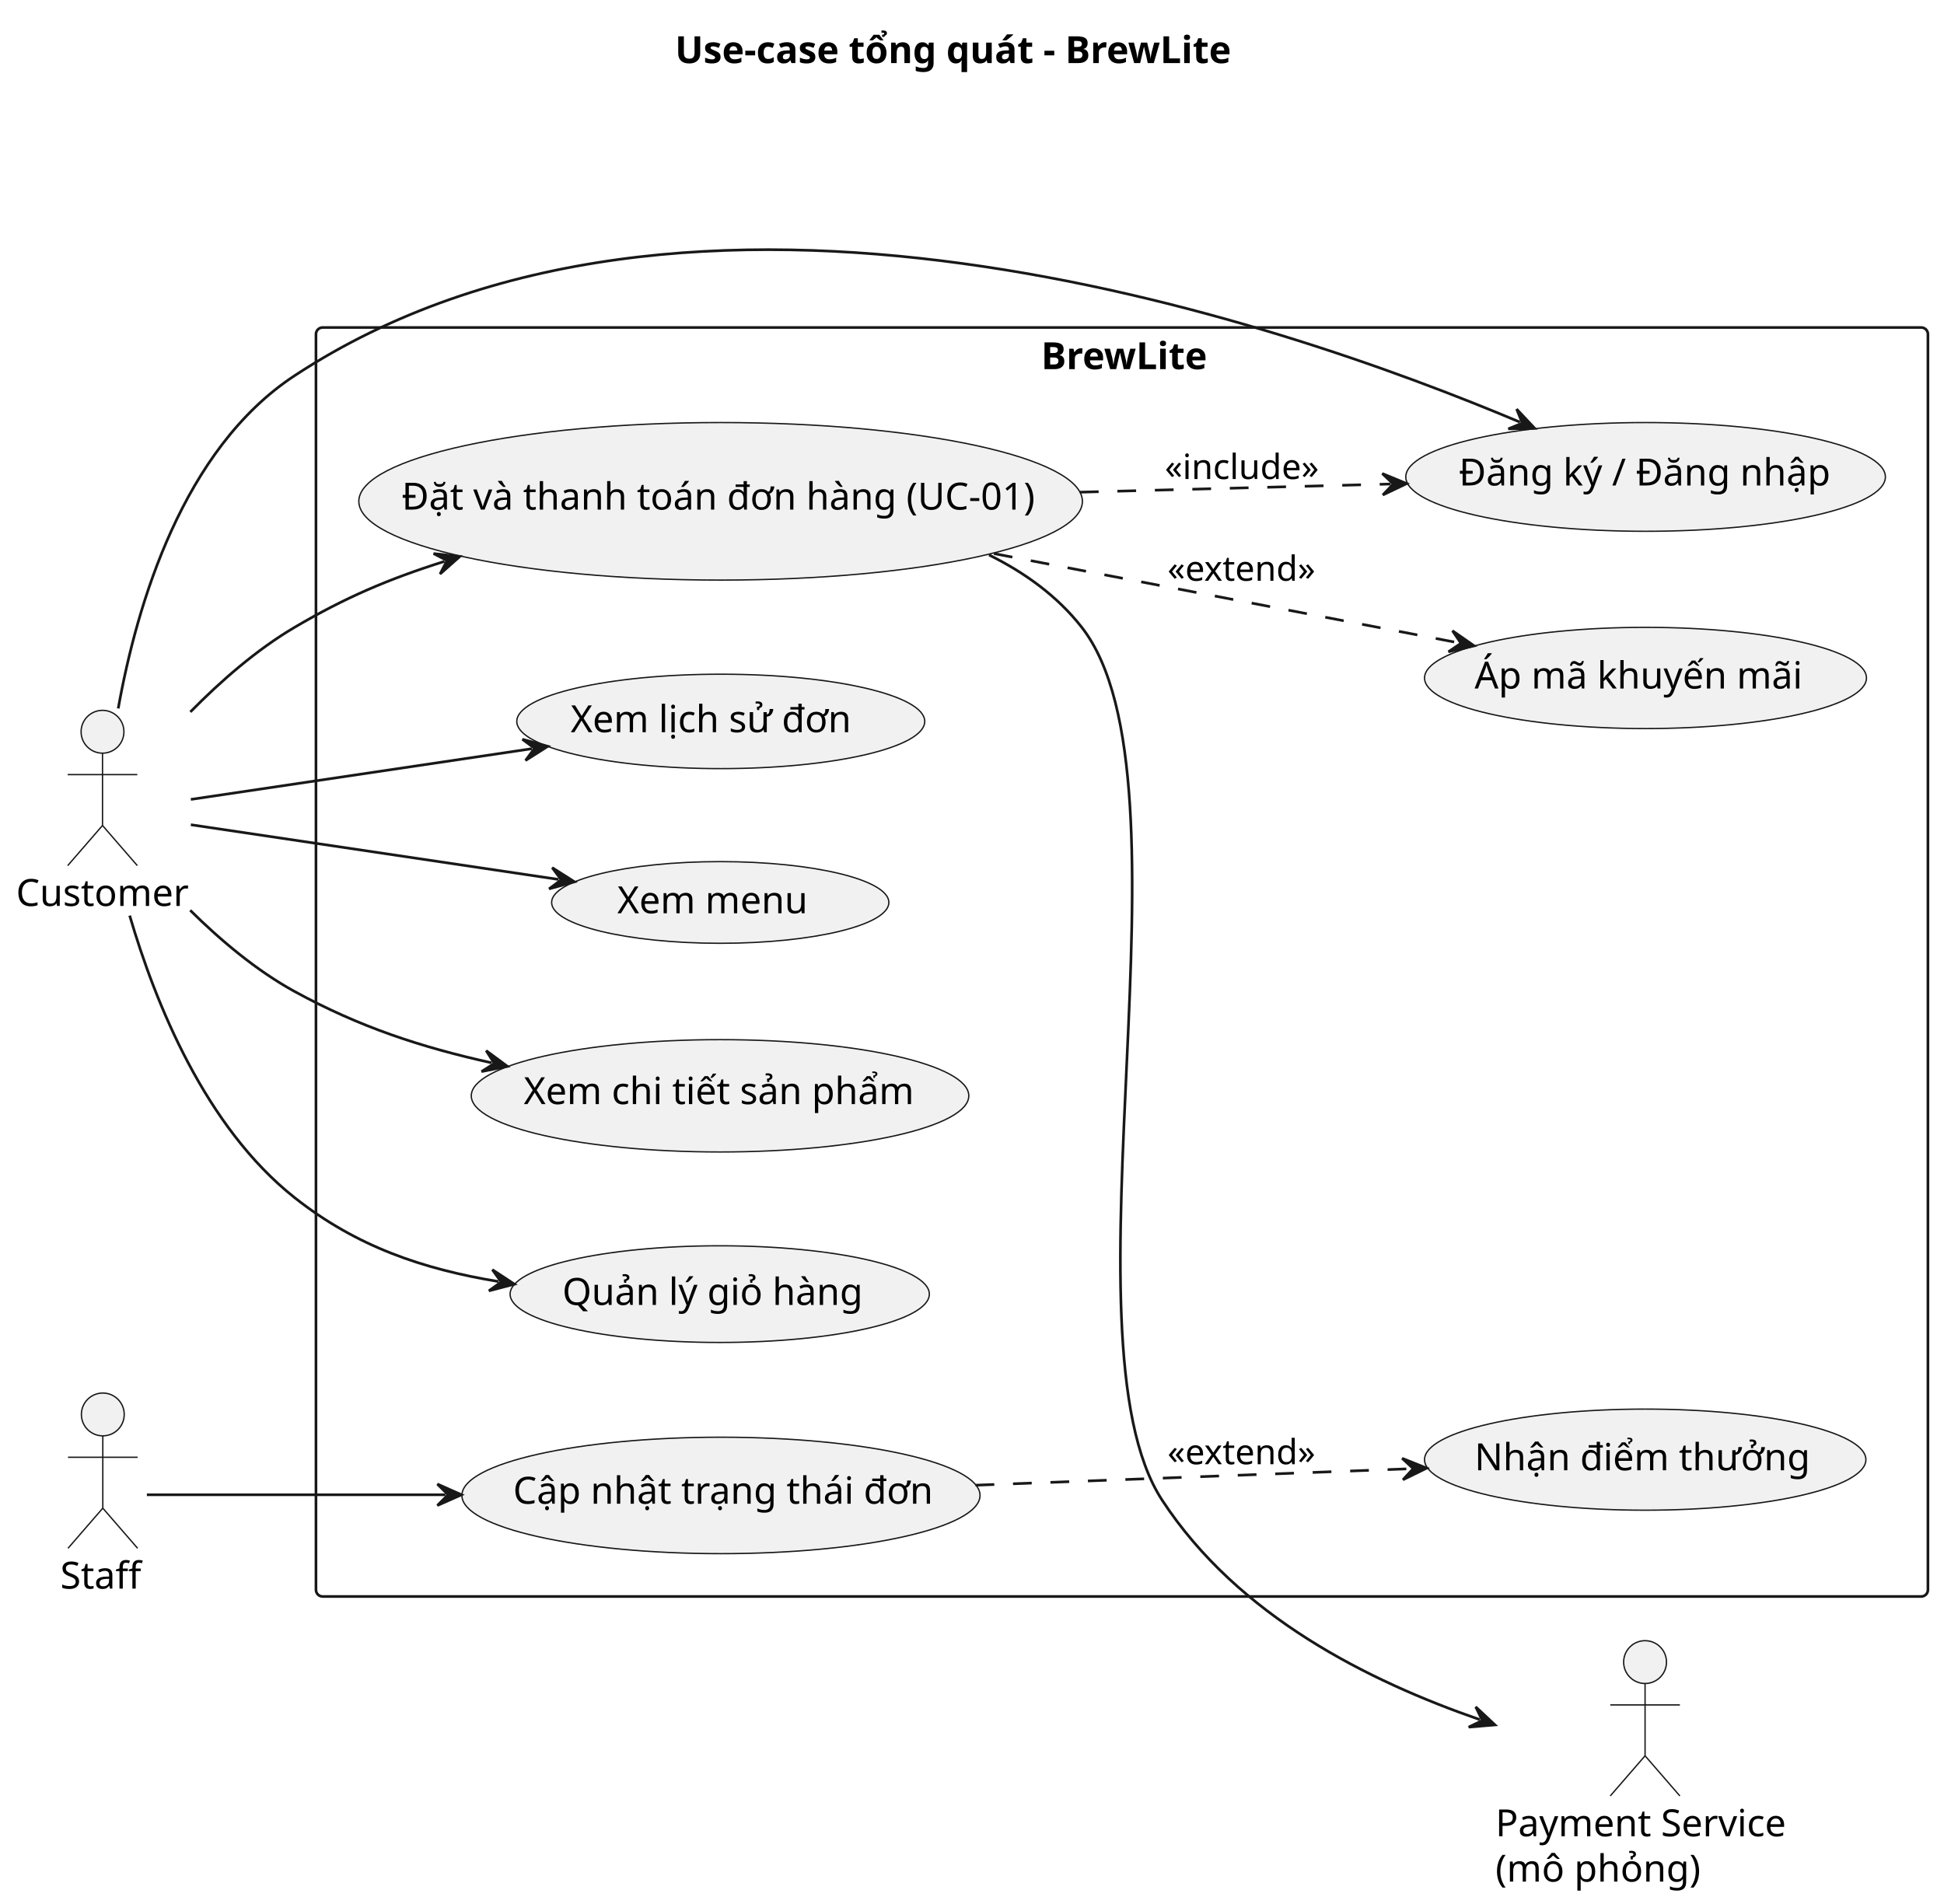
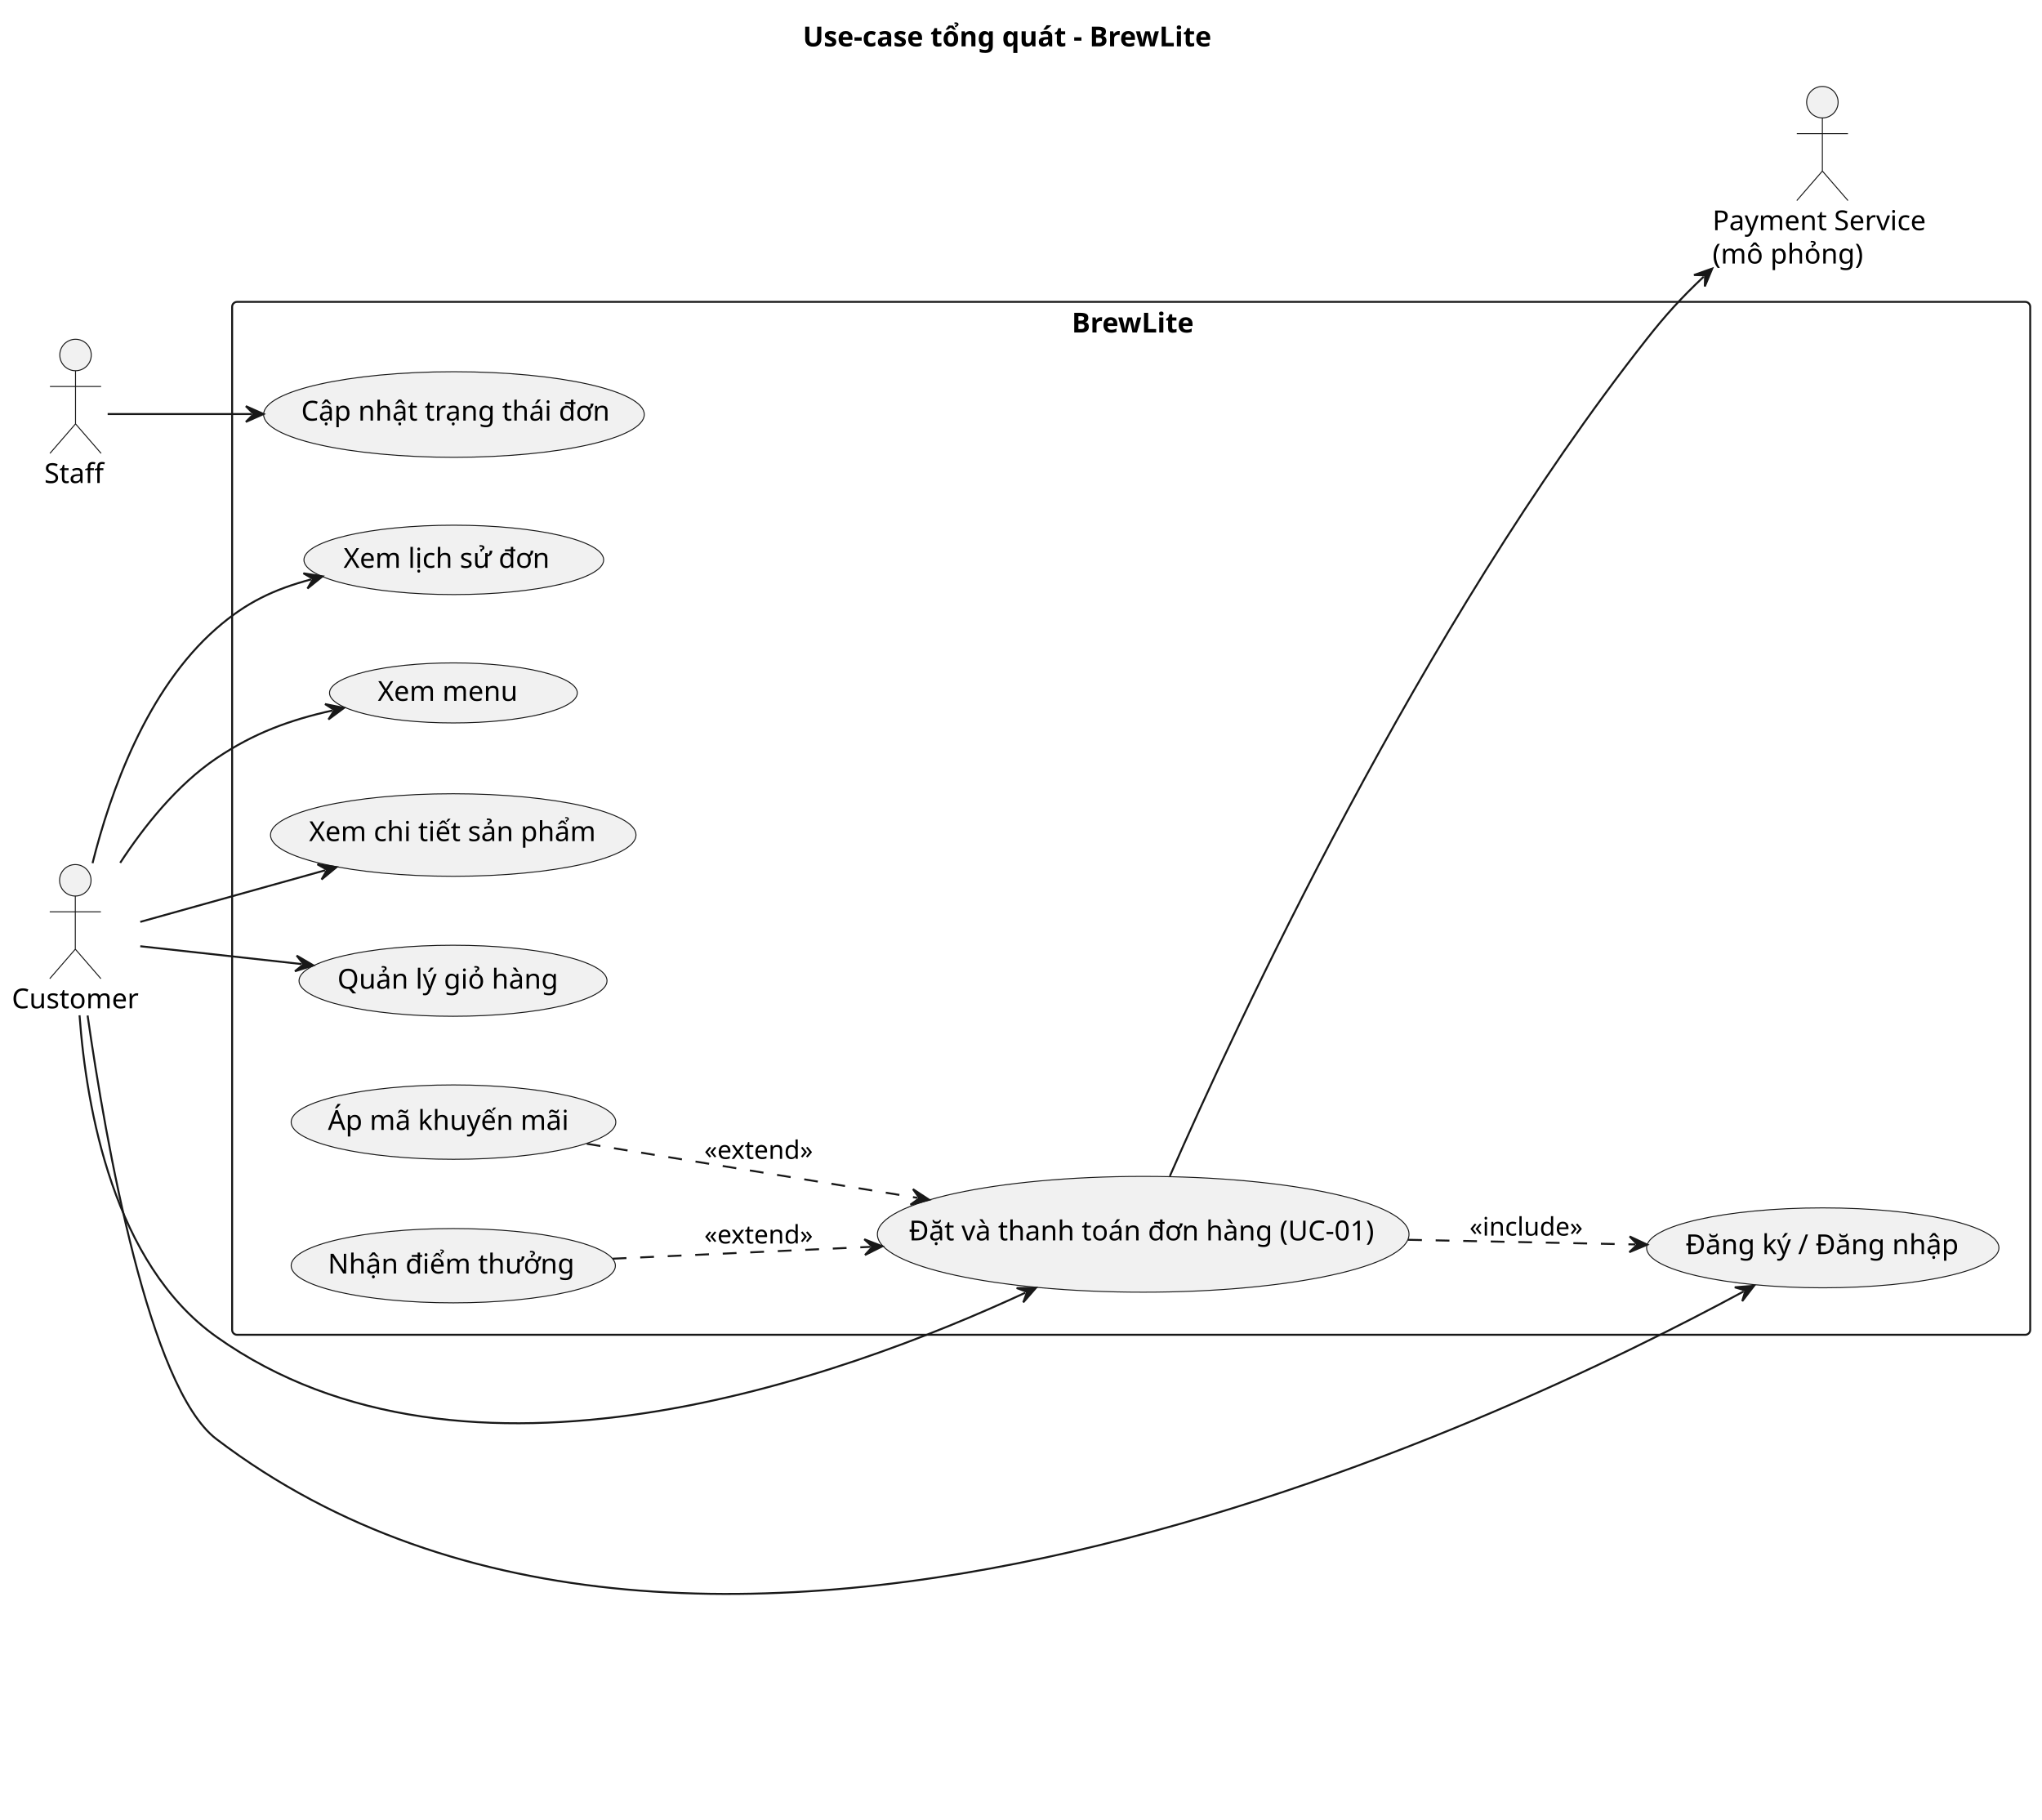
- <svg xmlns="http://www.w3.org/2000/svg" contentStyleType="text/css" height="711px" preserveAspectRatio="none" style="width:726px;height:711px;background:#FFFFFF;" version="1.1" viewBox="0 0 726 711" width="726px" zoomAndPan="magnify">
+ <svg xmlns="http://www.w3.org/2000/svg" contentStyleType="text/css" height="925px" preserveAspectRatio="none" style="width:1038px;height:925px;background:#FFFFFF;" version="1.1" viewBox="0 0 1038 925" width="1038px" zoomAndPan="magnify">
  <defs />
  <g>
-     <text fill="#000000" font-family="sans-serif" font-size="14" font-weight="bold" lengthAdjust="spacing" textLength="207.785" x="252.107" y="23.562">Use-case tổng quát - BrewLite</text>
+     <text fill="#000000" font-family="sans-serif" font-size="14" font-weight="bold" lengthAdjust="spacing" textLength="207.785" x="408.107" y="23.562">Use-case tổng quát - BrewLite</text>
    <g id="cluster_BrewLite">
-       <rect fill="none" height="474" rx="2.5" ry="2.5" style="stroke:#181818;stroke-width:1.0;" width="602" x="118" y="122.329" />
-       <text fill="#000000" font-family="sans-serif" font-size="14" font-weight="bold" lengthAdjust="spacing" textLength="60.382" x="388.809" y="137.892">BrewLite</text>
+       <rect fill="none" height="525" rx="2.5" ry="2.5" style="stroke:#181818;stroke-width:1.0;" width="914" x="118" y="153.44" />
+       <text fill="#000000" font-family="sans-serif" font-size="14" font-weight="bold" lengthAdjust="spacing" textLength="60.382" x="544.809" y="169.002">BrewLite</text>
    </g>
    <g id="elem_UC_Menu">
-       <ellipse cx="268.978" cy="337.087" fill="#F1F1F1" rx="62.978" ry="15.257" style="stroke:#181818;stroke-width:0.5;" />
-       <text fill="#000000" font-family="sans-serif" font-size="14" lengthAdjust="spacing" textLength="70.889" x="230.533" y="341.118">Xem menu</text>
+       <ellipse cx="230.478" cy="352.197" fill="#F1F1F1" rx="62.978" ry="15.257" style="stroke:#181818;stroke-width:0.5;" />
+       <text fill="#000000" font-family="sans-serif" font-size="14" lengthAdjust="spacing" textLength="70.889" x="192.033" y="356.228">Xem menu</text>
    </g>
    <g id="elem_UC_Detail">
-       <ellipse cx="268.901" cy="409.31" fill="#F1F1F1" rx="92.901" ry="20.98" style="stroke:#181818;stroke-width:0.5;" />
-       <text fill="#000000" font-family="sans-serif" font-size="14" lengthAdjust="spacing" textLength="146.603" x="195.599" y="412.402">Xem chi tiết sản phẩm</text>
+       <ellipse cx="230.401" cy="424.42" fill="#F1F1F1" rx="92.901" ry="20.98" style="stroke:#181818;stroke-width:0.5;" />
+       <text fill="#000000" font-family="sans-serif" font-size="14" lengthAdjust="spacing" textLength="146.603" x="157.099" y="427.512">Xem chi tiết sản phẩm</text>
    </g>
    <g id="elem_UC_Cart">
-       <ellipse cx="268.784" cy="483.386" fill="#F1F1F1" rx="78.284" ry="18.057" style="stroke:#181818;stroke-width:0.5;" />
-       <text fill="#000000" font-family="sans-serif" font-size="14" lengthAdjust="spacing" textLength="111.556" x="210.006" y="487.418">Quản lý giỏ hàng</text>
+       <ellipse cx="230.284" cy="498.496" fill="#F1F1F1" rx="78.284" ry="18.057" style="stroke:#181818;stroke-width:0.5;" />
+       <text fill="#000000" font-family="sans-serif" font-size="14" lengthAdjust="spacing" textLength="111.556" x="171.506" y="502.527">Quản lý giỏ hàng</text>
    </g>
    <g id="elem_UC_Auth">
-       <ellipse cx="614.557" cy="178.141" fill="#F1F1F1" rx="89.557" ry="20.311" style="stroke:#181818;stroke-width:0.5;" />
-       <text fill="#000000" font-family="sans-serif" font-size="14" lengthAdjust="spacing" textLength="138.975" x="544.782" y="181.336">Đăng ký / Đăng nhập</text>
+       <ellipse cx="926.557" cy="634.251" fill="#F1F1F1" rx="89.557" ry="20.311" style="stroke:#181818;stroke-width:0.5;" />
+       <text fill="#000000" font-family="sans-serif" font-size="14" lengthAdjust="spacing" textLength="138.975" x="856.782" y="637.446">Đăng ký / Đăng nhập</text>
    </g>
    <g id="elem_UC_Checkout">
-       <ellipse cx="269.118" cy="187.253" fill="#F1F1F1" rx="135.118" ry="29.424" style="stroke:#181818;stroke-width:0.5;" />
-       <text fill="#000000" font-family="sans-serif" font-size="14" lengthAdjust="spacing" textLength="238.294" x="149.971" y="190.346">Đặt và thanh toán đơn hàng (UC-01)</text>
+       <ellipse cx="581.118" cy="627.363" fill="#F1F1F1" rx="135.118" ry="29.424" style="stroke:#181818;stroke-width:0.5;" />
+       <text fill="#000000" font-family="sans-serif" font-size="14" lengthAdjust="spacing" textLength="238.294" x="461.971" y="630.456">Đặt và thanh toán đơn hàng (UC-01)</text>
    </g>
    <g id="elem_UC_History">
-       <ellipse cx="269.177" cy="269.465" fill="#F1F1F1" rx="76.177" ry="17.635" style="stroke:#181818;stroke-width:0.5;" />
-       <text fill="#000000" font-family="sans-serif" font-size="14" lengthAdjust="spacing" textLength="106.107" x="213.123" y="273.496">Xem lịch sử đơn</text>
+       <ellipse cx="230.677" cy="284.575" fill="#F1F1F1" rx="76.177" ry="17.635" style="stroke:#181818;stroke-width:0.5;" />
+       <text fill="#000000" font-family="sans-serif" font-size="14" lengthAdjust="spacing" textLength="106.107" x="174.623" y="288.606">Xem lịch sử đơn</text>
    </g>
    <g id="elem_UC_Status">
-       <ellipse cx="269.249" cy="558.579" fill="#F1F1F1" rx="96.749" ry="21.75" style="stroke:#181818;stroke-width:0.5;" />
-       <text fill="#000000" font-family="sans-serif" font-size="14" lengthAdjust="spacing" textLength="155.278" x="191.61" y="561.672">Cập nhật trạng thái đơn</text>
+       <ellipse cx="230.749" cy="210.689" fill="#F1F1F1" rx="96.749" ry="21.75" style="stroke:#181818;stroke-width:0.5;" />
+       <text fill="#000000" font-family="sans-serif" font-size="14" lengthAdjust="spacing" textLength="155.278" x="153.11" y="213.782">Cập nhật trạng thái đơn</text>
    </g>
    <g id="elem_UC_Promo">
-       <ellipse cx="614.521" cy="253.234" fill="#F1F1F1" rx="82.521" ry="18.904" style="stroke:#181818;stroke-width:0.5;" />
-       <text fill="#000000" font-family="sans-serif" font-size="14" lengthAdjust="spacing" textLength="122.227" x="550.687" y="257.189">Áp mã khuyến mãi</text>
+       <ellipse cx="230.521" cy="570.344" fill="#F1F1F1" rx="82.521" ry="18.904" style="stroke:#181818;stroke-width:0.5;" />
+       <text fill="#000000" font-family="sans-serif" font-size="14" lengthAdjust="spacing" textLength="122.227" x="166.687" y="574.299">Áp mã khuyến mãi</text>
    </g>
    <g id="elem_UC_Loyalty">
-       <ellipse cx="614.416" cy="545.213" fill="#F1F1F1" rx="82.416" ry="18.883" style="stroke:#181818;stroke-width:0.5;" />
-       <text fill="#000000" font-family="sans-serif" font-size="14" lengthAdjust="spacing" textLength="121.967" x="550.671" y="549.179">Nhận điểm thưởng</text>
+       <ellipse cx="230.416" cy="643.323" fill="#F1F1F1" rx="82.416" ry="18.883" style="stroke:#181818;stroke-width:0.5;" />
+       <text fill="#000000" font-family="sans-serif" font-size="14" lengthAdjust="spacing" textLength="121.967" x="166.671" y="647.289">Nhận điểm thưởng</text>
    </g>
    <g id="elem_Customer">
-       <ellipse cx="38.283" cy="273.329" fill="#F1F1F1" rx="8" ry="8" style="stroke:#181818;stroke-width:0.5;" />
-       <path d="M38.283,281.329 L38.283,308.329 M25.283,289.329 L51.283,289.329 M38.283,308.329 L25.283,323.329 M38.283,308.329 L51.283,323.329 " fill="none" style="stroke:#181818;stroke-width:0.5;" />
-       <text fill="#000000" font-family="sans-serif" font-size="14" lengthAdjust="spacing" textLength="64.565" x="6" y="338.392">Customer</text>
+       <ellipse cx="38.283" cy="447.44" fill="#F1F1F1" rx="8" ry="8" style="stroke:#181818;stroke-width:0.5;" />
+       <path d="M38.283,455.44 L38.283,482.44 M25.283,463.44 L51.283,463.44 M38.283,482.44 L25.283,497.44 M38.283,482.44 L51.283,497.44 " fill="none" style="stroke:#181818;stroke-width:0.5;" />
+       <text fill="#000000" font-family="sans-serif" font-size="14" lengthAdjust="spacing" textLength="64.565" x="6" y="512.502">Customer</text>
    </g>
    <g id="elem_Staff">
-       <ellipse cx="38.394" cy="528.33" fill="#F1F1F1" rx="8" ry="8" style="stroke:#181818;stroke-width:0.5;" />
-       <path d="M38.394,536.33 L38.394,563.33 M25.394,544.33 L51.394,544.33 M38.394,563.33 L25.394,578.33 M38.394,563.33 L51.394,578.33 " fill="none" style="stroke:#181818;stroke-width:0.5;" />
-       <text fill="#000000" font-family="sans-serif" font-size="14" lengthAdjust="spacing" textLength="31.787" x="22.5" y="593.392">Staff</text>
+       <ellipse cx="38.394" cy="180.44" fill="#F1F1F1" rx="8" ry="8" style="stroke:#181818;stroke-width:0.5;" />
+       <path d="M38.394,188.44 L38.394,215.44 M25.394,196.44 L51.394,196.44 M38.394,215.44 L25.394,230.44 M38.394,215.44 L51.394,230.44 " fill="none" style="stroke:#181818;stroke-width:0.5;" />
+       <text fill="#000000" font-family="sans-serif" font-size="14" lengthAdjust="spacing" textLength="31.787" x="22.5" y="245.502">Staff</text>
    </g>
    <g id="elem_PAY">
-       <ellipse cx="614.36" cy="620.83" fill="#F1F1F1" rx="8" ry="8" style="stroke:#181818;stroke-width:0.5;" />
-       <path d="M614.36,628.83 L614.36,655.83 M601.36,636.83 L627.36,636.83 M614.36,655.83 L601.36,670.83 M614.36,655.83 L627.36,670.83 " fill="none" style="stroke:#181818;stroke-width:0.5;" />
-       <text fill="#000000" font-family="sans-serif" font-size="14" lengthAdjust="spacing" textLength="111.72" x="558.5" y="685.892">Payment Service</text>
-       <text fill="#000000" font-family="sans-serif" font-size="14" lengthAdjust="spacing" textLength="76.911" x="558.5" y="702.831">(mô phỏng)</text>
+       <ellipse cx="926.36" cy="51.94" fill="#F1F1F1" rx="8" ry="8" style="stroke:#181818;stroke-width:0.5;" />
+       <path d="M926.36,59.94 L926.36,86.939 M913.36,67.939 L939.36,67.939 M926.36,86.939 L913.36,101.939 M926.36,86.939 L939.36,101.939 " fill="none" style="stroke:#181818;stroke-width:0.5;" />
+       <text fill="#000000" font-family="sans-serif" font-size="14" lengthAdjust="spacing" textLength="111.72" x="870.5" y="117.002">Payment Service</text>
+       <text fill="#000000" font-family="sans-serif" font-size="14" lengthAdjust="spacing" textLength="76.911" x="870.5" y="133.941">(mô phỏng)</text>
    </g>
    <g id="link_Customer_UC_Menu">
-       <path d="M71.27,308.06 C108.31,313.57 164.166,321.876 208.615,328.496 " fill="none" id="Customer-to-UC_Menu" style="stroke:#181818;stroke-width:1.0;" />
-       <polygon fill="#181818" points="214.55,329.38,206.237,324.097,209.605,328.643,205.059,332.01,214.55,329.38" style="stroke:#181818;stroke-width:1.0;" />
+       <path d="M61.1,438.56 C73.24,419.99 89.98,398.94 110,385.44 C129.18,372.5 147.474,365.914 169.024,361.114 " fill="none" id="Customer-to-UC_Menu" style="stroke:#181818;stroke-width:1.0;" />
+       <polygon fill="#181818" points="174.88,359.81,165.226,357.862,170,360.897,166.965,365.671,174.88,359.81" style="stroke:#181818;stroke-width:1.0;" />
    </g>
    <g id="link_Customer_UC_Detail">
-       <path d="M71.03,340.01 C82.31,351.18 95.78,362.539 110,370.329 C134.29,383.63 157.272,391.162 183.632,397.002 " fill="none" id="Customer-to-UC_Detail" style="stroke:#181818;stroke-width:1.0;" />
-       <polygon fill="#181818" points="189.49,398.3,181.568,392.447,184.608,397.218,179.838,400.258,189.49,398.3" style="stroke:#181818;stroke-width:1.0;" />
+       <path d="M71.3,468.57 C98.45,460.99 132.42,451.51 165.29,442.35 " fill="none" id="Customer-to-UC_Detail" style="stroke:#181818;stroke-width:1.0;" />
+       <polygon fill="#181818" points="171.07,440.74,161.327,439.302,166.254,442.082,163.474,447.009,171.07,440.74" style="stroke:#181818;stroke-width:1.0;" />
    </g>
    <g id="link_Customer_UC_Cart">
-       <path d="M48.43,341.99 C58.07,374.92 76.72,420.979 110,447.329 C133.16,465.67 157.98,474.044 186.19,478.694 " fill="none" id="Customer-to-UC_Cart" style="stroke:#181818;stroke-width:1.0;" />
-       <polygon fill="#181818" points="192.11,479.67,183.88,474.259,187.177,478.856,182.579,482.152,192.11,479.67" style="stroke:#181818;stroke-width:1.0;" />
+       <path d="M71.3,480.95 C95.28,483.599 123.136,486.68 153.346,490.02 " fill="none" id="Customer-to-UC_Cart" style="stroke:#181818;stroke-width:1.0;" />
+       <polygon fill="#181818" points="159.31,490.68,150.804,485.715,154.34,490.13,149.925,493.666,159.31,490.68" style="stroke:#181818;stroke-width:1.0;" />
    </g>
    <g id="link_Customer_UC_Auth">
-       <path d="M44.15,264.63 C51.11,225.739 68.26,167.76 110,140.329 C256.71,43.94 476.45,119.271 567.61,157.661 " fill="none" id="Customer-to-UC_Auth" style="stroke:#181818;stroke-width:1.0;" />
-       <polygon fill="#181818" points="573.14,159.989,566.398,152.81,568.532,158.049,563.293,160.183,573.14,159.989" style="stroke:#181818;stroke-width:1.0;" />
+       <path d="M44.53,516.169 C53.79,580.62 75.75,705.399 110,731.439 C356.3,918.679 765.722,721.644 886.362,656.394 " fill="none" id="Customer-to-UC_Auth" style="stroke:#181818;stroke-width:1.0;" />
+       <polygon fill="#181818" points="891.64,653.539,881.821,654.303,887.242,655.918,885.627,661.339,891.64,653.539" style="stroke:#181818;stroke-width:1.0;" />
    </g>
    <g id="link_Customer_UC_Checkout">
-       <path d="M71.09,265.93 C82.37,254.459 95.83,242.669 110,234.329 C128.87,223.23 144.849,216.369 165.999,209.679 " fill="none" id="Customer-to-UC_Checkout" style="stroke:#181818;stroke-width:1.0;" />
-       <polygon fill="#181818" points="171.72,207.869,161.933,206.77,166.953,209.377,164.345,214.398,171.72,207.869" style="stroke:#181818;stroke-width:1.0;" />
+       <path d="M40.43,516.049 C43.91,563.519 57.76,642.34 110,679.439 C236.67,769.389 427.465,700.449 521.195,657.069 " fill="none" id="Customer-to-UC_Checkout" style="stroke:#181818;stroke-width:1.0;" />
+       <polygon fill="#181818" points="526.64,654.549,516.792,654.699,522.102,656.649,520.152,661.96,526.64,654.549" style="stroke:#181818;stroke-width:1.0;" />
    </g>
    <g id="link_Customer_UC_History">
-       <path d="M71.27,298.599 C105.61,293.49 155.285,286.102 198.645,279.652 " fill="none" id="Customer-to-UC_History" style="stroke:#181818;stroke-width:1.0;" />
-       <polygon fill="#181818" points="204.58,278.769,195.089,276.137,199.634,279.505,196.267,284.05,204.58,278.769" style="stroke:#181818;stroke-width:1.0;" />
+       <path d="M47.04,438.74 C56.01,402.86 74.48,350.459 110,319.44 C125.06,306.279 139.045,299.614 158.165,294.484 " fill="none" id="Customer-to-UC_History" style="stroke:#181818;stroke-width:1.0;" />
+       <polygon fill="#181818" points="163.96,292.93,154.231,291.398,159.131,294.225,156.304,299.125,163.96,292.93" style="stroke:#181818;stroke-width:1.0;" />
    </g>
    <g id="link_Staff_UC_Status">
-       <path d="M54.85,558.33 C78.96,558.33 121.6,558.33 166.34,558.33 " fill="none" id="Staff-to-UC_Status" style="stroke:#181818;stroke-width:1.0;" />
-       <polygon fill="#181818" points="172.34,558.33,163.34,554.33,167.34,558.33,163.34,562.33,172.34,558.33" style="stroke:#181818;stroke-width:1.0;" />
+       <path d="M54.73,210.44 C72.43,210.44 97.17,210.44 127.98,210.44 " fill="none" id="Staff-to-UC_Status" style="stroke:#181818;stroke-width:1.0;" />
+       <polygon fill="#181818" points="133.98,210.44,124.98,206.44,128.98,210.44,124.98,214.44,133.98,210.44" style="stroke:#181818;stroke-width:1.0;" />
    </g>
    <g id="link_UC_Checkout_PAY">
-       <path d="M369.37,207.29 C382.71,213.889 394.9,222.669 404,234.329 C448.75,291.69 394.18,499.45 434,560.33 C462.44,603.809 511.161,627.933 552.641,642.323 " fill="none" id="UC_Checkout-to-PAY" style="stroke:#181818;stroke-width:1.0;" />
-       <polygon fill="#181818" points="558.31,644.289,551.118,637.561,553.586,642.651,548.496,645.119,558.31,644.289" style="stroke:#181818;stroke-width:1.0;" />
+       <path d="M594.65,597.819 C627.72,522.309 722.14,318.269 837,172.44 C846.85,159.929 854.296,151.747 866.026,140.627 " fill="none" id="UC_Checkout-to-PAY" style="stroke:#181818;stroke-width:1.0;" />
+       <polygon fill="#181818" points="870.38,136.5,861.096,139.788,866.751,139.939,866.6,145.594,870.38,136.5" style="stroke:#181818;stroke-width:1.0;" />
    </g>
    <g id="link_UC_Checkout_UC_Auth">
-       <path d="M403.3,183.839 C444.22,182.769 482.212,181.766 519.322,180.796 " fill="none" id="UC_Checkout-to-UC_Auth" style="stroke:#181818;stroke-width:1.0;stroke-dasharray:7.0,7.0;" />
-       <polygon fill="#181818" points="525.32,180.639,516.219,176.876,520.322,180.77,516.428,184.873,525.32,180.639" style="stroke:#181818;stroke-width:1.0;" />
-       <text fill="#000000" font-family="sans-serif" font-size="13" lengthAdjust="spacing" textLength="59.776" x="435" y="178.923">«include»</text>
+       <path d="M715.79,630.159 C756.57,630.99 794.361,631.768 831.321,632.518 " fill="none" id="UC_Checkout-to-UC_Auth" style="stroke:#181818;stroke-width:1.0;stroke-dasharray:7.0,7.0;" />
+       <polygon fill="#181818" points="837.32,632.639,828.403,628.458,832.321,632.538,828.241,636.456,837.32,632.639" style="stroke:#181818;stroke-width:1.0;" />
+       <text fill="#000000" font-family="sans-serif" font-size="13" lengthAdjust="spacing" textLength="59.776" x="747" y="628.033">«include»</text>
    </g>
-     <g id="link_UC_Checkout_UC_Promo">
-       <path d="M371.2,206.78 C429.29,217.94 494.508,230.467 544.628,240.097 " fill="none" id="UC_Checkout-to-UC_Promo" style="stroke:#181818;stroke-width:1.0;stroke-dasharray:7.0,7.0;" />
-       <polygon fill="#181818" points="550.52,241.23,542.436,235.603,545.61,240.286,540.927,243.459,550.52,241.23" style="stroke:#181818;stroke-width:1.0;" />
-       <text fill="#000000" font-family="sans-serif" font-size="13" lengthAdjust="spacing" textLength="57.294" x="436" y="216.923">«extend»</text>
+     <g id="link_UC_Promo_UC_Checkout">
+       <path d="M298.28,581.36 C347.49,589.409 409.548,599.562 466.399,608.852 " fill="none" id="UC_Promo-to-UC_Checkout" style="stroke:#181818;stroke-width:1.0;stroke-dasharray:7.0,7.0;" />
+       <polygon fill="#181818" points="472.32,609.819,464.083,604.42,467.385,609.013,462.793,612.316,472.32,609.819" style="stroke:#181818;stroke-width:1.0;" />
+       <text fill="#000000" font-family="sans-serif" font-size="13" lengthAdjust="spacing" textLength="57.294" x="358" y="589.033">«extend»</text>
    </g>
-     <g id="link_UC_Status_UC_Loyalty">
-       <path d="M364.32,554.76 C417.15,552.76 476.344,550.516 526.794,548.606 " fill="none" id="UC_Status-to-UC_Loyalty" style="stroke:#181818;stroke-width:1.0;stroke-dasharray:7.0,7.0;" />
-       <polygon fill="#181818" points="532.79,548.38,523.645,544.723,527.794,548.569,523.948,552.717,532.79,548.38" style="stroke:#181818;stroke-width:1.0;" />
-       <text fill="#000000" font-family="sans-serif" font-size="13" lengthAdjust="spacing" textLength="57.294" x="436" y="546.923">«extend»</text>
+     <g id="link_UC_Loyalty_UC_Checkout">
+       <path d="M311.45,639.769 C352.05,637.899 396.416,635.865 442.516,633.745 " fill="none" id="UC_Loyalty-to-UC_Checkout" style="stroke:#181818;stroke-width:1.0;stroke-dasharray:7.0,7.0;" />
+       <polygon fill="#181818" points="448.51,633.47,439.336,629.887,443.515,633.699,439.703,637.879,448.51,633.47" style="stroke:#181818;stroke-width:1.0;" />
+       <text fill="#000000" font-family="sans-serif" font-size="13" lengthAdjust="spacing" textLength="57.294" x="358" y="632.033">«extend»</text>
    </g>
  </g>
</svg>
